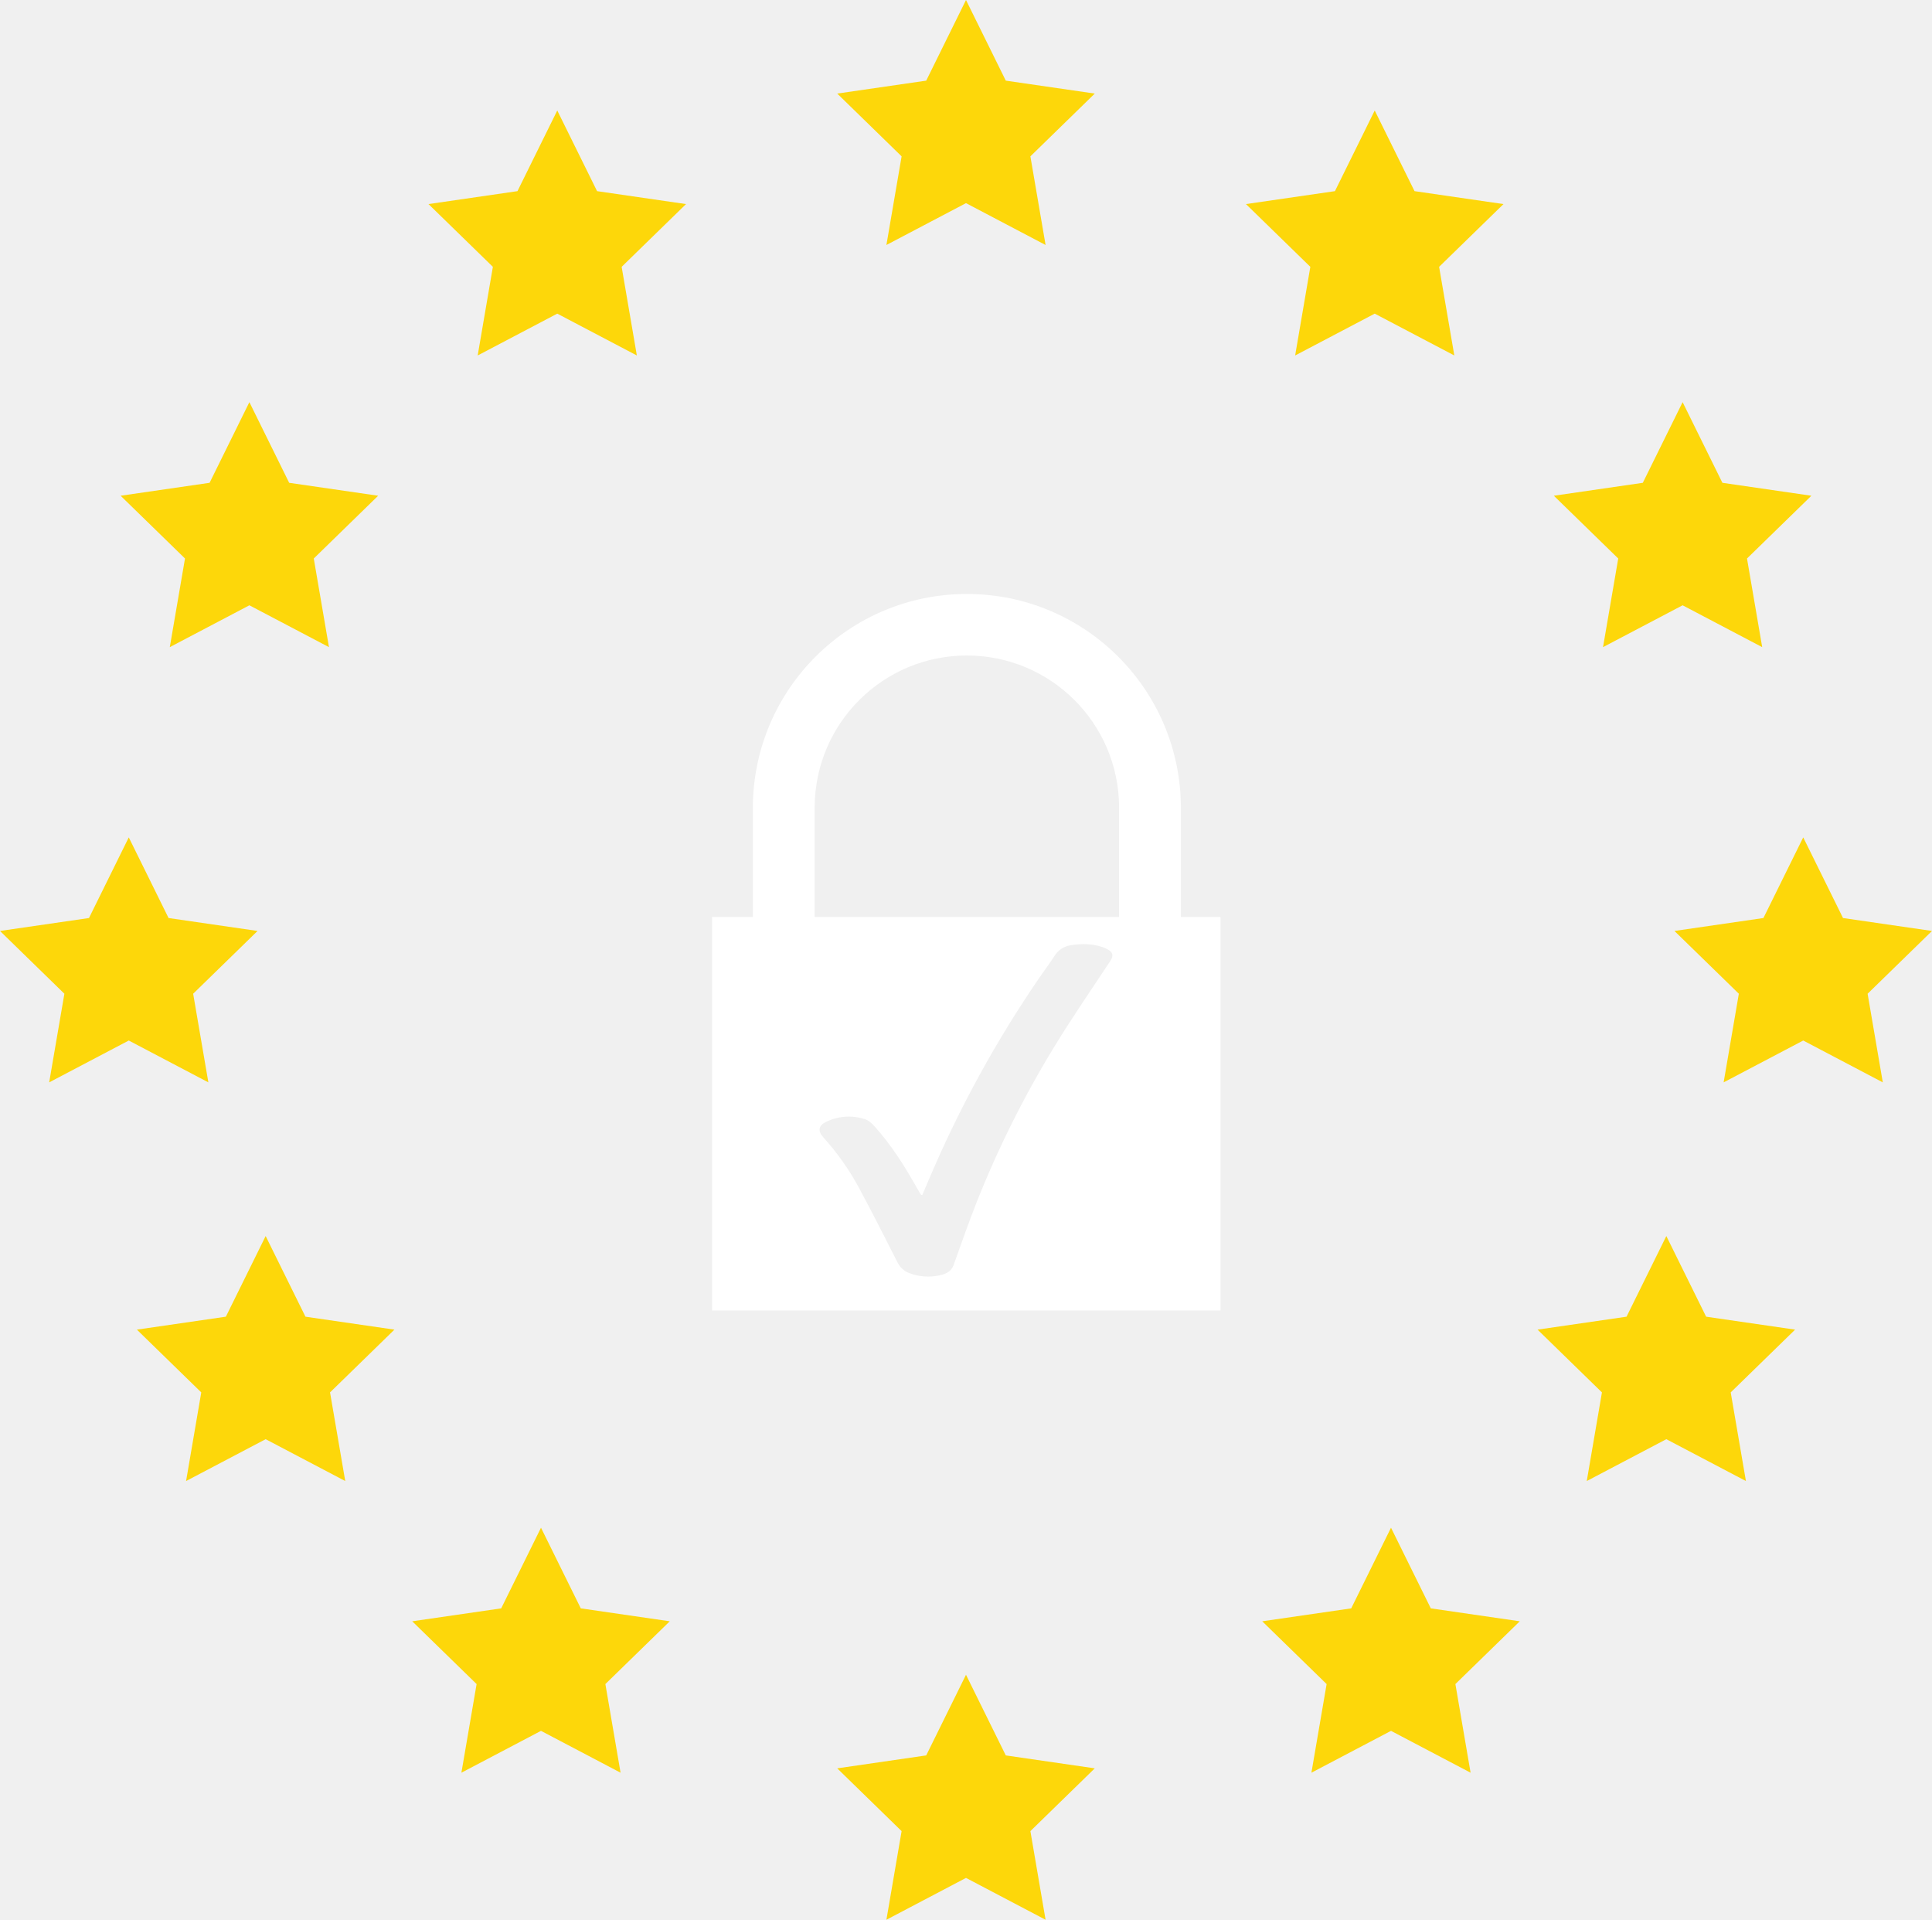
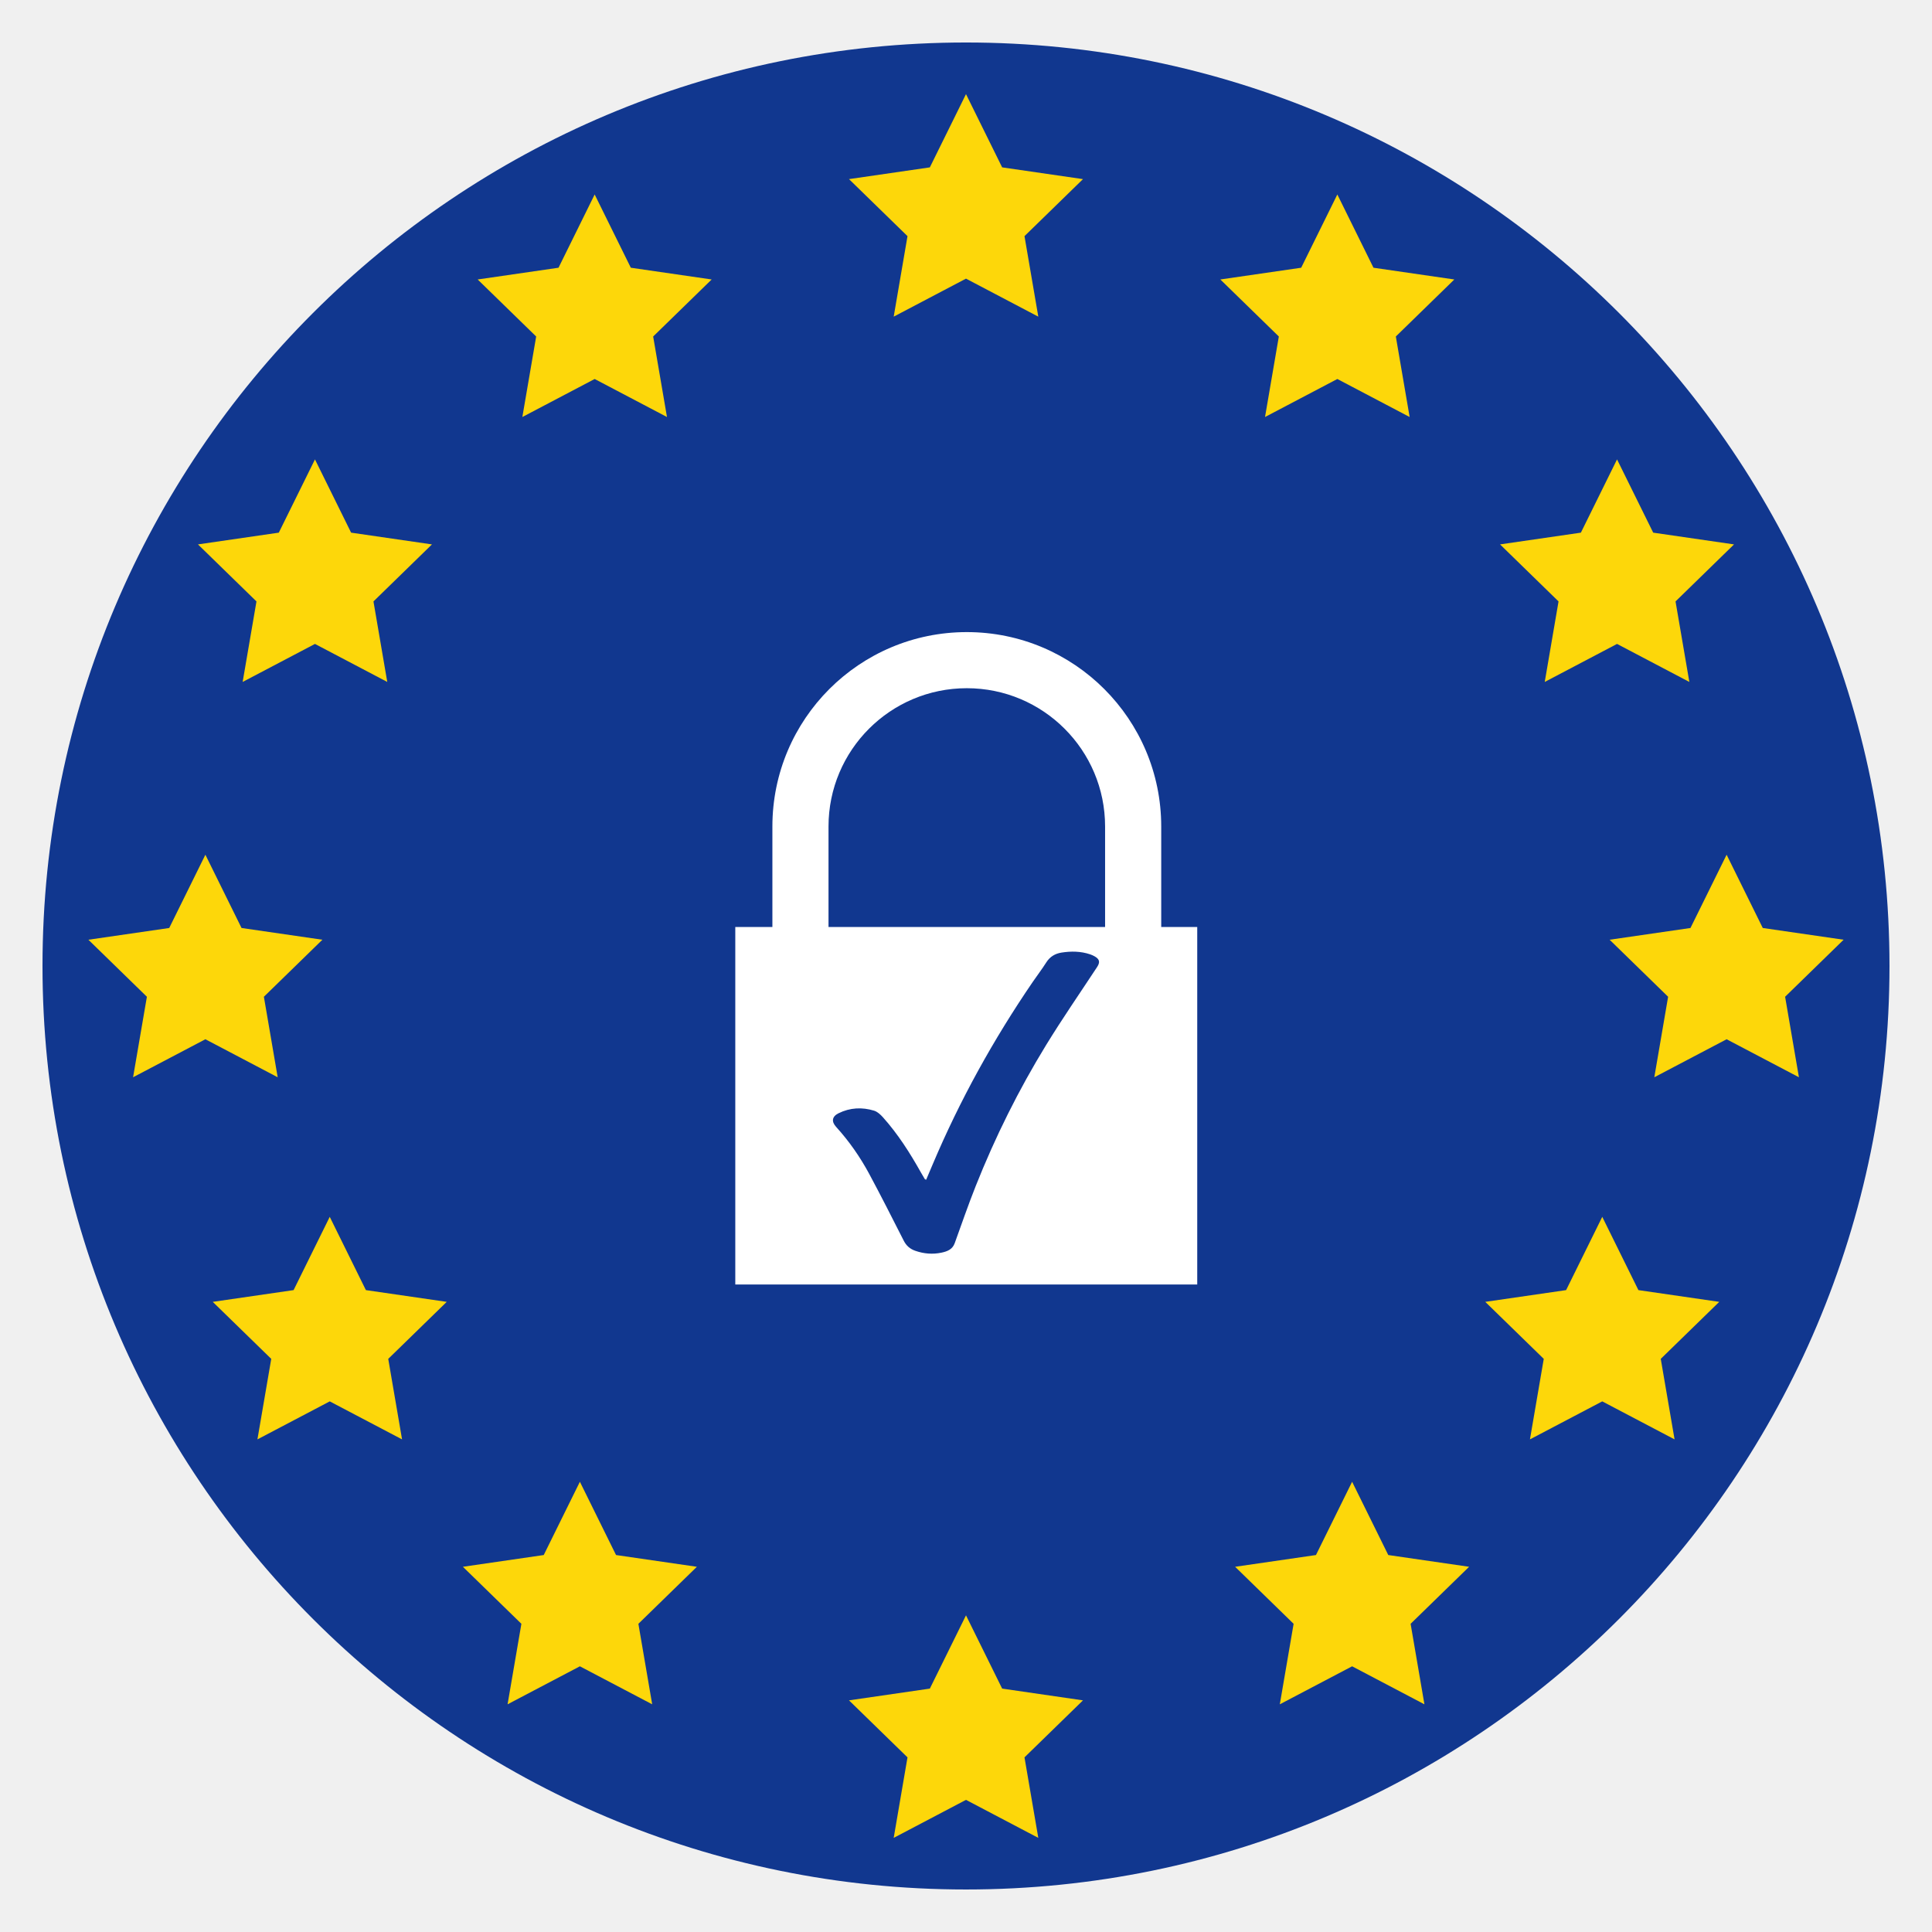
- <svg xmlns="http://www.w3.org/2000/svg" id="Layer_1" data-name="Layer 1" viewBox="0 0 1382.38 1373.36">
-   <defs>
-     <style>.cls-1{fill:#fdd70a;}.cls-2{fill:#fff;}</style>
-   </defs>
-   <polygon class="cls-1" points="691.19 0 719.66 57.69 783.33 66.94 737.26 111.85 748.13 175.26 691.19 145.32 634.24 175.26 645.12 111.85 599.05 66.94 662.72 57.69 691.19 0" />
-   <polygon class="cls-1" points="983.64 79.04 1012.12 136.74 1075.78 145.99 1029.71 190.89 1040.59 254.3 983.64 224.37 926.7 254.3 937.57 190.89 891.5 145.99 955.17 136.74 983.64 79.04" />
-   <polygon class="cls-1" points="1203.94 287.69 1232.41 345.39 1296.08 354.64 1250.01 399.54 1260.88 462.95 1203.94 433.02 1146.99 462.95 1157.87 399.54 1111.8 354.64 1175.46 345.39 1203.94 287.69" />
-   <polygon class="cls-1" points="1290.24 599.05 1318.71 656.74 1382.38 665.99 1336.31 710.9 1347.18 774.31 1290.24 744.37 1233.29 774.31 1244.17 710.9 1198.1 665.99 1261.76 656.74 1290.24 599.05" />
-   <polygon class="cls-1" points="1192.29 884.25 1220.77 941.94 1284.43 951.19 1238.36 996.1 1249.24 1059.51 1192.29 1029.57 1135.35 1059.51 1146.22 996.1 1100.15 951.19 1163.82 941.94 1192.29 884.25" />
-   <polygon class="cls-1" points="995.29 1092.9 1023.76 1150.59 1087.43 1159.84 1041.36 1204.75 1052.23 1268.16 995.29 1238.22 938.34 1268.16 949.22 1204.75 903.15 1159.84 966.82 1150.59 995.29 1092.9" />
-   <polygon class="cls-1" points="691.19 1198.1 719.66 1255.79 783.33 1265.04 737.26 1309.95 748.13 1373.36 691.19 1343.42 634.24 1373.36 645.12 1309.95 599.05 1265.04 662.72 1255.79 691.19 1198.1" />
-   <polygon class="cls-1" points="387.09 1092.9 415.56 1150.59 479.23 1159.84 433.16 1204.75 444.03 1268.16 387.09 1238.22 330.14 1268.16 341.02 1204.75 294.95 1159.84 358.62 1150.59 387.09 1092.9" />
-   <polygon class="cls-1" points="190.08 884.25 218.56 941.94 282.22 951.19 236.15 996.1 247.03 1059.51 190.08 1029.57 133.14 1059.51 144.01 996.1 97.94 951.19 161.61 941.94 190.08 884.25" />
-   <polygon class="cls-1" points="92.14 599.05 120.61 656.74 184.28 665.99 138.21 710.9 149.09 774.31 92.14 744.37 35.19 774.31 46.07 710.9 0 665.99 63.67 656.74 92.14 599.05" />
-   <polygon class="cls-1" points="178.44 287.69 206.91 345.39 270.58 354.64 224.51 399.54 235.38 462.95 178.44 433.02 121.49 462.95 132.37 399.54 86.3 354.64 149.97 345.39 178.44 287.69" />
-   <polygon class="cls-1" points="398.73 79.04 427.21 136.74 490.87 145.99 444.8 190.89 455.68 254.3 398.73 224.37 341.79 254.3 352.66 190.89 306.59 145.99 370.26 136.74 398.73 79.04" />
-   <path class="cls-2" d="M914.56,730.1V650.94h0a153.13,153.13,0,0,0-306.25,0h0V730.1H579.1v281.53H942.92V730.1ZM864,761.66c-13.41,20.38-27.31,40.47-40,61.26a723.7,723.7,0,0,0-55.55,111.23c-5.91,14.87-11.1,30-16.55,45.06-1.78,4.9-6,6.44-10.34,7.36a37.86,37.86,0,0,1-20.72-1.46,15.32,15.32,0,0,1-9.05-7.94c-8.95-17.61-17.86-35.25-27.21-52.64a185.29,185.29,0,0,0-26.06-37c-3.86-4.26-3.22-8.21,2-10.76a37.08,37.08,0,0,1,27.94-2c2.63.79,5.06,3.06,7,5.2,11.8,13.16,21.23,28,29.86,43.37,1,1.8,2.08,3.58,3.15,5.36.08.14.34.16,1,.45,1.74-4.09,3.44-8.06,5.12-12a821.74,821.74,0,0,1,78.83-143.74c3.51-5.14,7.32-10.09,10.64-15.35a16.53,16.53,0,0,1,12-7.76c7.6-1.21,15.16-1.1,22.54,1.38a20.44,20.44,0,0,1,3.51,1.57C866.1,755.47,866.55,757.82,864,761.66Zm6.32-110.72V730.1H652.52V650.94h0a108.92,108.92,0,0,1,217.83,0Z" transform="translate(-69.62 -74.13)" />
+ <svg xmlns="http://www.w3.org/2000/svg" version="1.1" id="Layer_1" x="0px" y="0px" viewBox="0 0 1521.61 1521.61" enable-background="new 0 0 1521.61 1521.61" xml:space="preserve">
+   <circle fill="#11378F" cx="760.8" cy="760.8" r="727.33" />
+   <polygon fill="#FDD70A" points="760.8,74.13 789.28,131.82 852.94,141.07 806.87,185.98 817.75,249.39 760.8,219.45 703.86,249.39   714.73,185.98 668.66,141.07 732.33,131.82 " />
+   <polygon fill="#FDD70A" points="1053.26,153.17 1081.73,210.86 1145.4,220.11 1099.33,265.02 1110.21,328.43 1053.26,298.49   996.31,328.43 1007.19,265.02 961.12,220.11 1024.79,210.86 " />
+   <polygon fill="#FDD70A" points="1273.55,361.82 1302.03,419.51 1365.69,428.76 1319.62,473.67 1330.5,537.08 1273.55,507.14   1216.61,537.08 1227.48,473.67 1181.41,428.76 1245.08,419.51 " />
+   <polygon fill="#FDD70A" points="1359.85,673.17 1388.33,730.87 1451.99,740.12 1405.92,785.03 1416.8,848.43 1359.85,818.5   1302.91,848.43 1313.78,785.03 1267.71,740.12 1331.38,730.87 " />
+   <polygon fill="#FDD70A" points="1261.91,958.37 1290.38,1016.07 1354.05,1025.32 1307.98,1070.22 1318.86,1133.63 1261.91,1103.7   1204.96,1133.63 1215.84,1070.22 1169.77,1025.32 1233.44,1016.07 " />
+   <polygon fill="#FDD70A" points="1064.9,1167.02 1093.38,1224.72 1157.04,1233.97 1110.97,1278.88 1121.85,1342.28 1064.9,1312.35   1007.96,1342.28 1018.83,1278.88 972.76,1233.97 1036.43,1224.72 " />
+   <polygon fill="#FDD70A" points="760.8,1272.22 789.28,1329.91 852.94,1339.17 806.87,1384.07 817.75,1447.48 760.8,1417.54   703.86,1447.48 714.73,1384.07 668.66,1339.17 732.33,1329.91 " />
+   <polygon fill="#FDD70A" points="456.71,1167.02 485.18,1224.72 548.85,1233.97 502.78,1278.88 513.65,1342.28 456.71,1312.35   399.76,1342.28 410.64,1278.88 364.57,1233.97 428.23,1224.72 " />
+   <polygon fill="#FDD70A" points="259.7,958.37 288.17,1016.07 351.84,1025.32 305.77,1070.22 316.65,1133.63 259.7,1103.7   202.75,1133.63 213.63,1070.22 167.56,1025.32 231.23,1016.07 " />
+   <polygon fill="#FDD70A" points="161.76,673.17 190.23,730.87 253.9,740.12 207.83,785.03 218.7,848.43 161.76,818.5 104.81,848.43   115.69,785.03 69.62,740.12 133.28,730.87 " />
+   <polygon fill="#FDD70A" points="248.06,361.82 276.53,419.51 340.2,428.76 294.13,473.67 305,537.08 248.06,507.14 191.11,537.08   201.99,473.67 155.92,428.76 219.58,419.51 " />
+   <polygon fill="#FDD70A" points="468.35,153.17 496.82,210.86 560.49,220.11 514.42,265.02 525.3,328.43 468.35,298.49 411.4,328.43   422.28,265.02 376.21,220.11 439.88,210.86 " />
+   <path fill="#FFFFFF" d="M914.56,730.1v-79.15v0c0-84.57-68.56-153.12-153.12-153.12s-153.12,68.56-153.12,153.12v0v79.15H579.1  v281.54h363.82V730.1H914.56z M864.03,761.66c-13.41,20.38-27.3,40.47-40.05,61.26c-21.73,35.43-40.19,72.6-55.54,111.23  c-5.91,14.86-11.11,30.01-16.56,45.05c-1.78,4.9-5.97,6.44-10.34,7.36c-6.98,1.47-13.92,0.92-20.72-1.47  c-4.14-1.46-7.03-3.96-9.05-7.94c-8.95-17.61-17.86-35.25-27.21-52.64c-7.18-13.34-15.83-25.74-26.05-37  c-3.87-4.25-3.22-8.2,1.95-10.75c8.99-4.43,18.48-4.9,27.94-2.02c2.62,0.8,5.06,3.06,6.98,5.2c11.8,13.17,21.23,28.01,29.86,43.37  c1.02,1.81,2.08,3.59,3.15,5.37c0.08,0.13,0.34,0.16,1.04,0.45c1.74-4.09,3.43-8.07,5.11-12.04c21.39-50.6,47.86-98.4,78.83-143.74  c3.51-5.14,7.32-10.09,10.64-15.34c2.88-4.55,6.93-6.96,12.02-7.77c7.6-1.2,15.16-1.1,22.54,1.38c1.21,0.41,2.4,0.94,3.51,1.56  C866.1,755.47,866.55,757.82,864.03,761.66z M870.35,650.94v79.15H652.52v-79.15v0c0-60.15,48.76-108.92,108.92-108.92  C821.59,542.03,870.35,590.79,870.35,650.94L870.35,650.94z" />
</svg>
